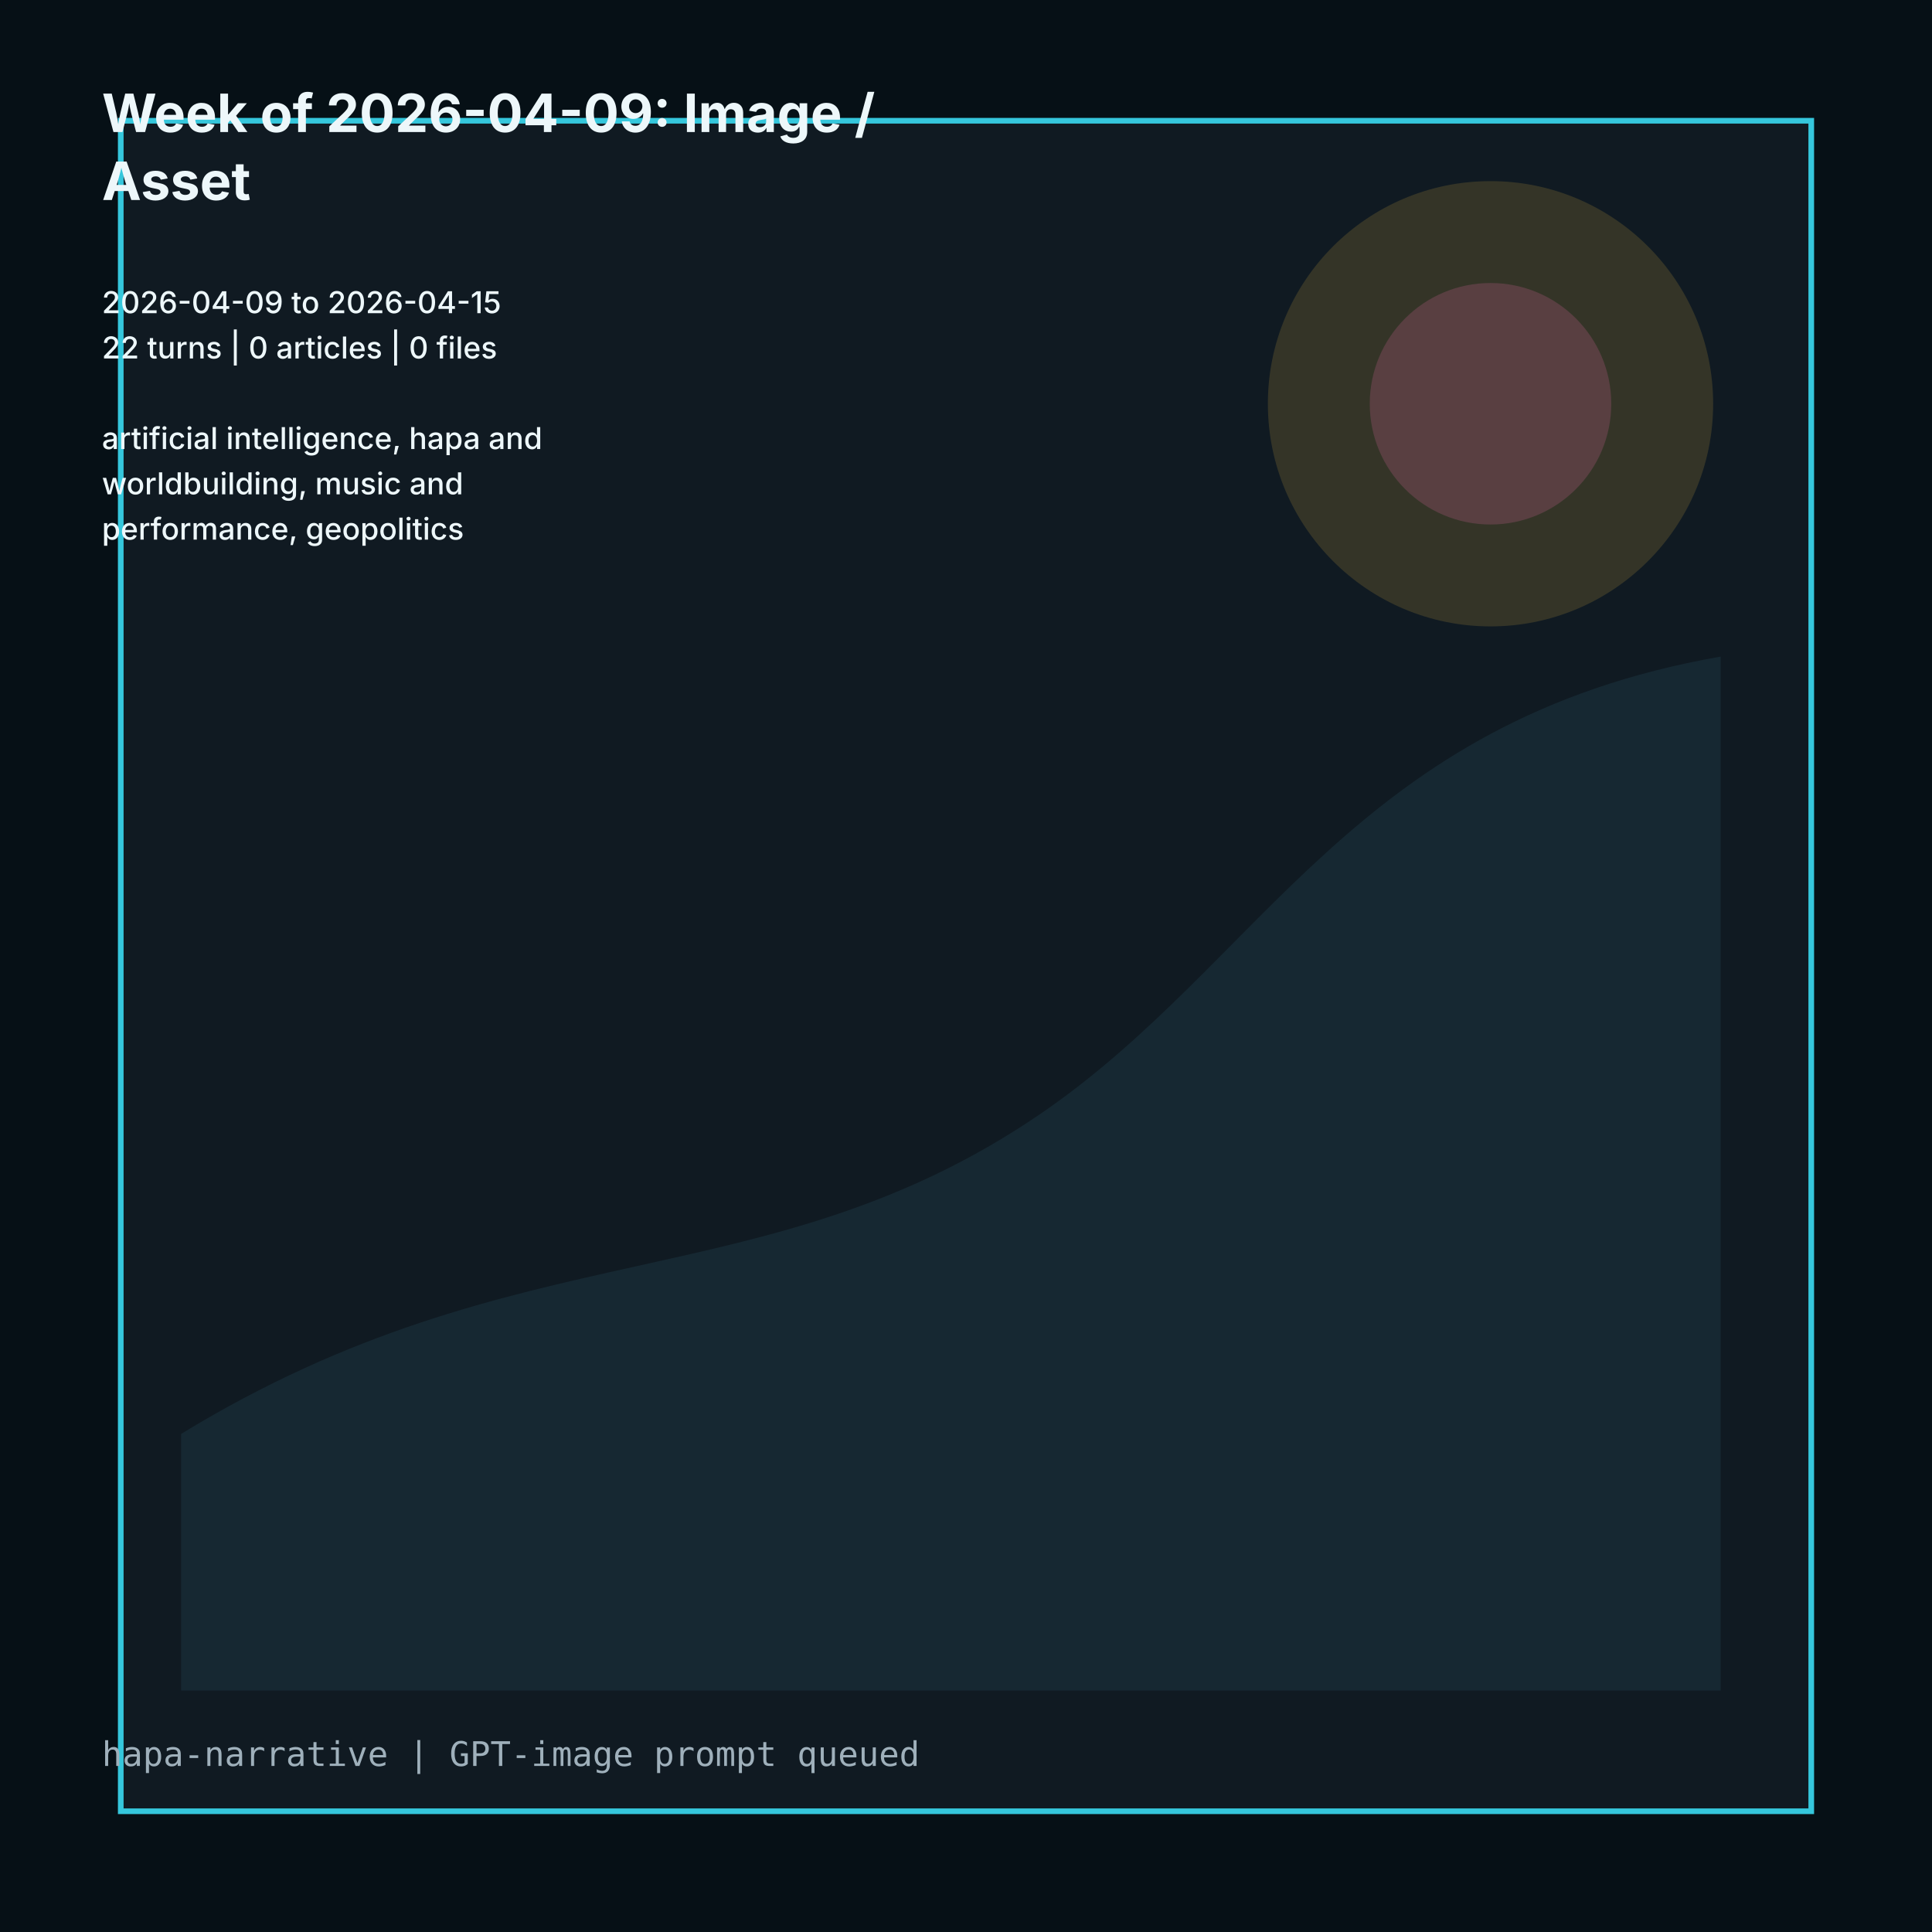
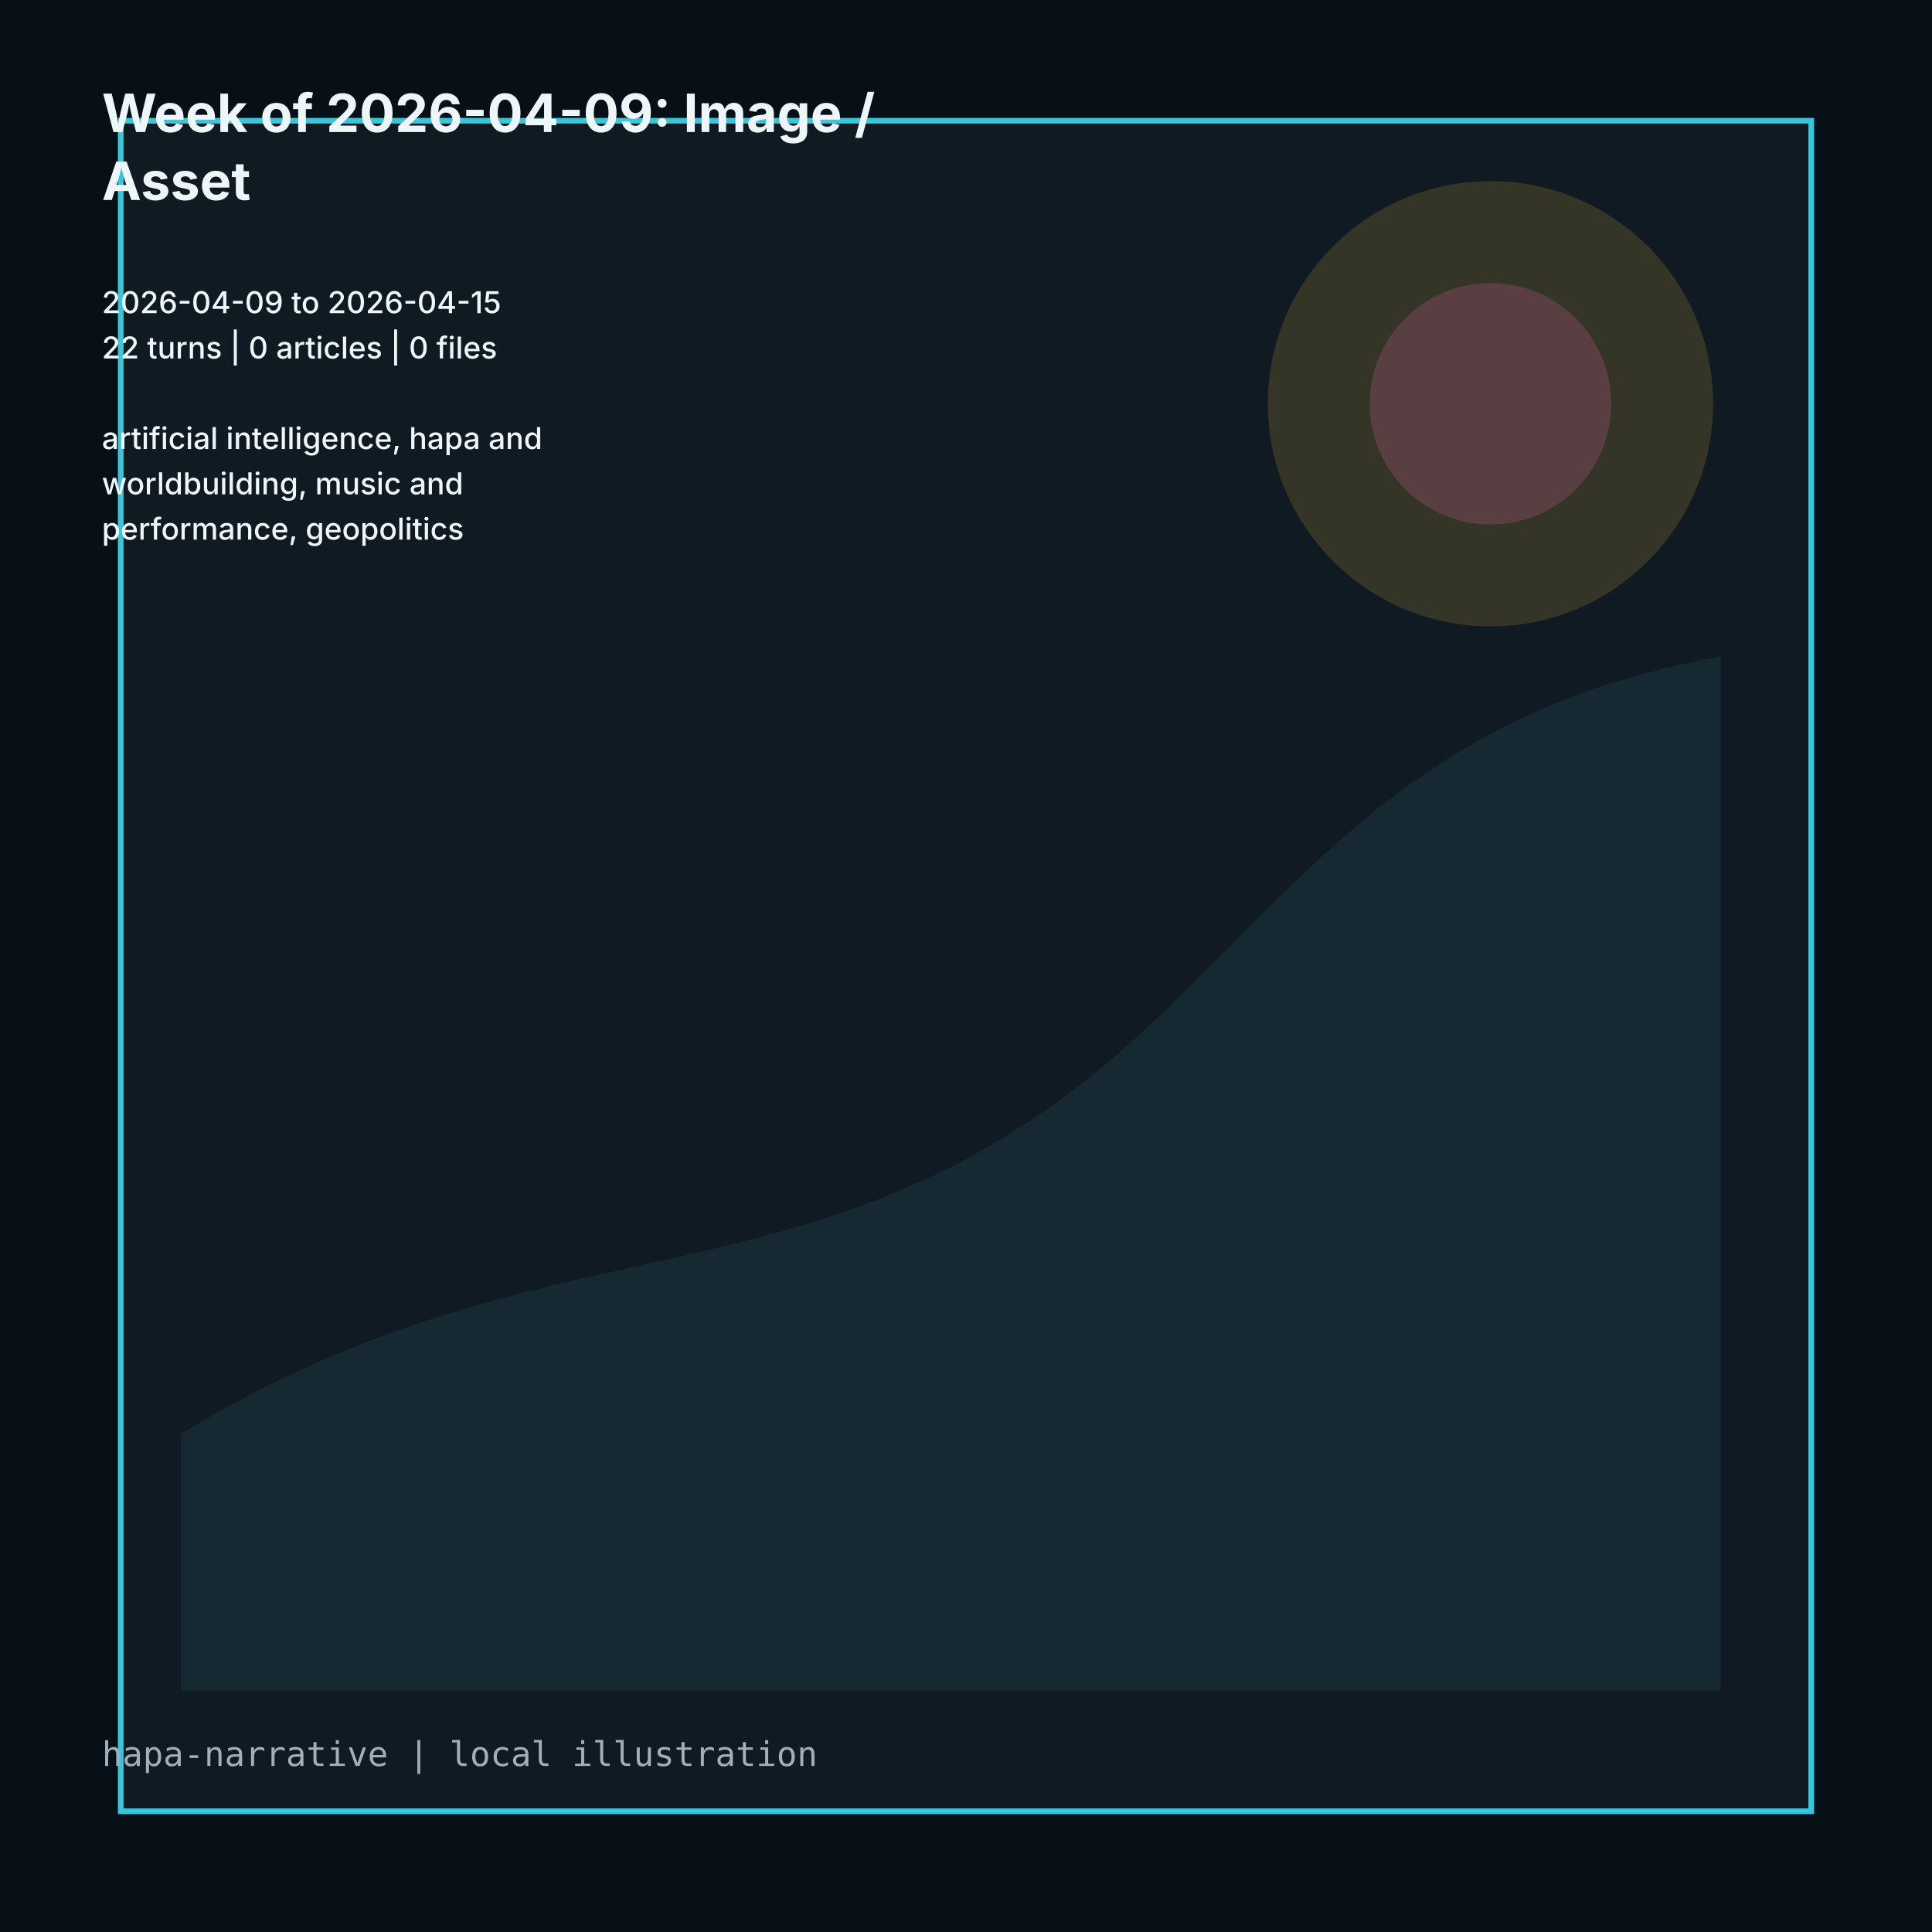
<svg xmlns="http://www.w3.org/2000/svg" viewBox="0 0 1024 1024" role="img">
  <rect width="1024" height="1024" fill="#061016" />
  <path d="M64 64h896v896H64z" fill="#101a22" stroke="#35c7dc" stroke-width="3" />
  <path d="M96 760c180-110 310-70 456-170 118-81 166-208 360-242v548H96z" fill="#162832" />
  <circle cx="790" cy="214" r="118" fill="#d7ad3f" opacity=".18" />
  <circle cx="790" cy="214" r="64" fill="#d9659f" opacity=".22" />
  <g fill="#edf7fa" font-family="Inter, ui-sans-serif, system-ui">
    <text x="54" y="70" font-size="28" font-weight="700">Week of 2026-04-09: Image /</text>
    <text x="54" y="106" font-size="28" font-weight="700">Asset</text>
    <text x="54" y="142" font-size="16" font-weight="500" />
    <text x="54" y="166" font-size="16" font-weight="500">2026-04-09 to 2026-04-15</text>
    <text x="54" y="190" font-size="16" font-weight="500">22 turns | 0 articles | 0 files</text>
    <text x="54" y="214" font-size="16" font-weight="500" />
    <text x="54" y="238" font-size="16" font-weight="500">artificial intelligence, hapa and</text>
    <text x="54" y="262" font-size="16" font-weight="500">worldbuilding, music and</text>
    <text x="54" y="286" font-size="16" font-weight="500">performance, geopolitics</text>
  </g>
-   <text x="54" y="936" fill="#9fb0bb" font-size="18" font-family="ui-monospace, monospace">hapa-narrative | GPT-image prompt queued</text>
+   <text x="54" y="936" fill="#9fb0bb" font-size="18" font-family="ui-monospace, monospace">hapa-narrative | local illustration</text>
</svg>
